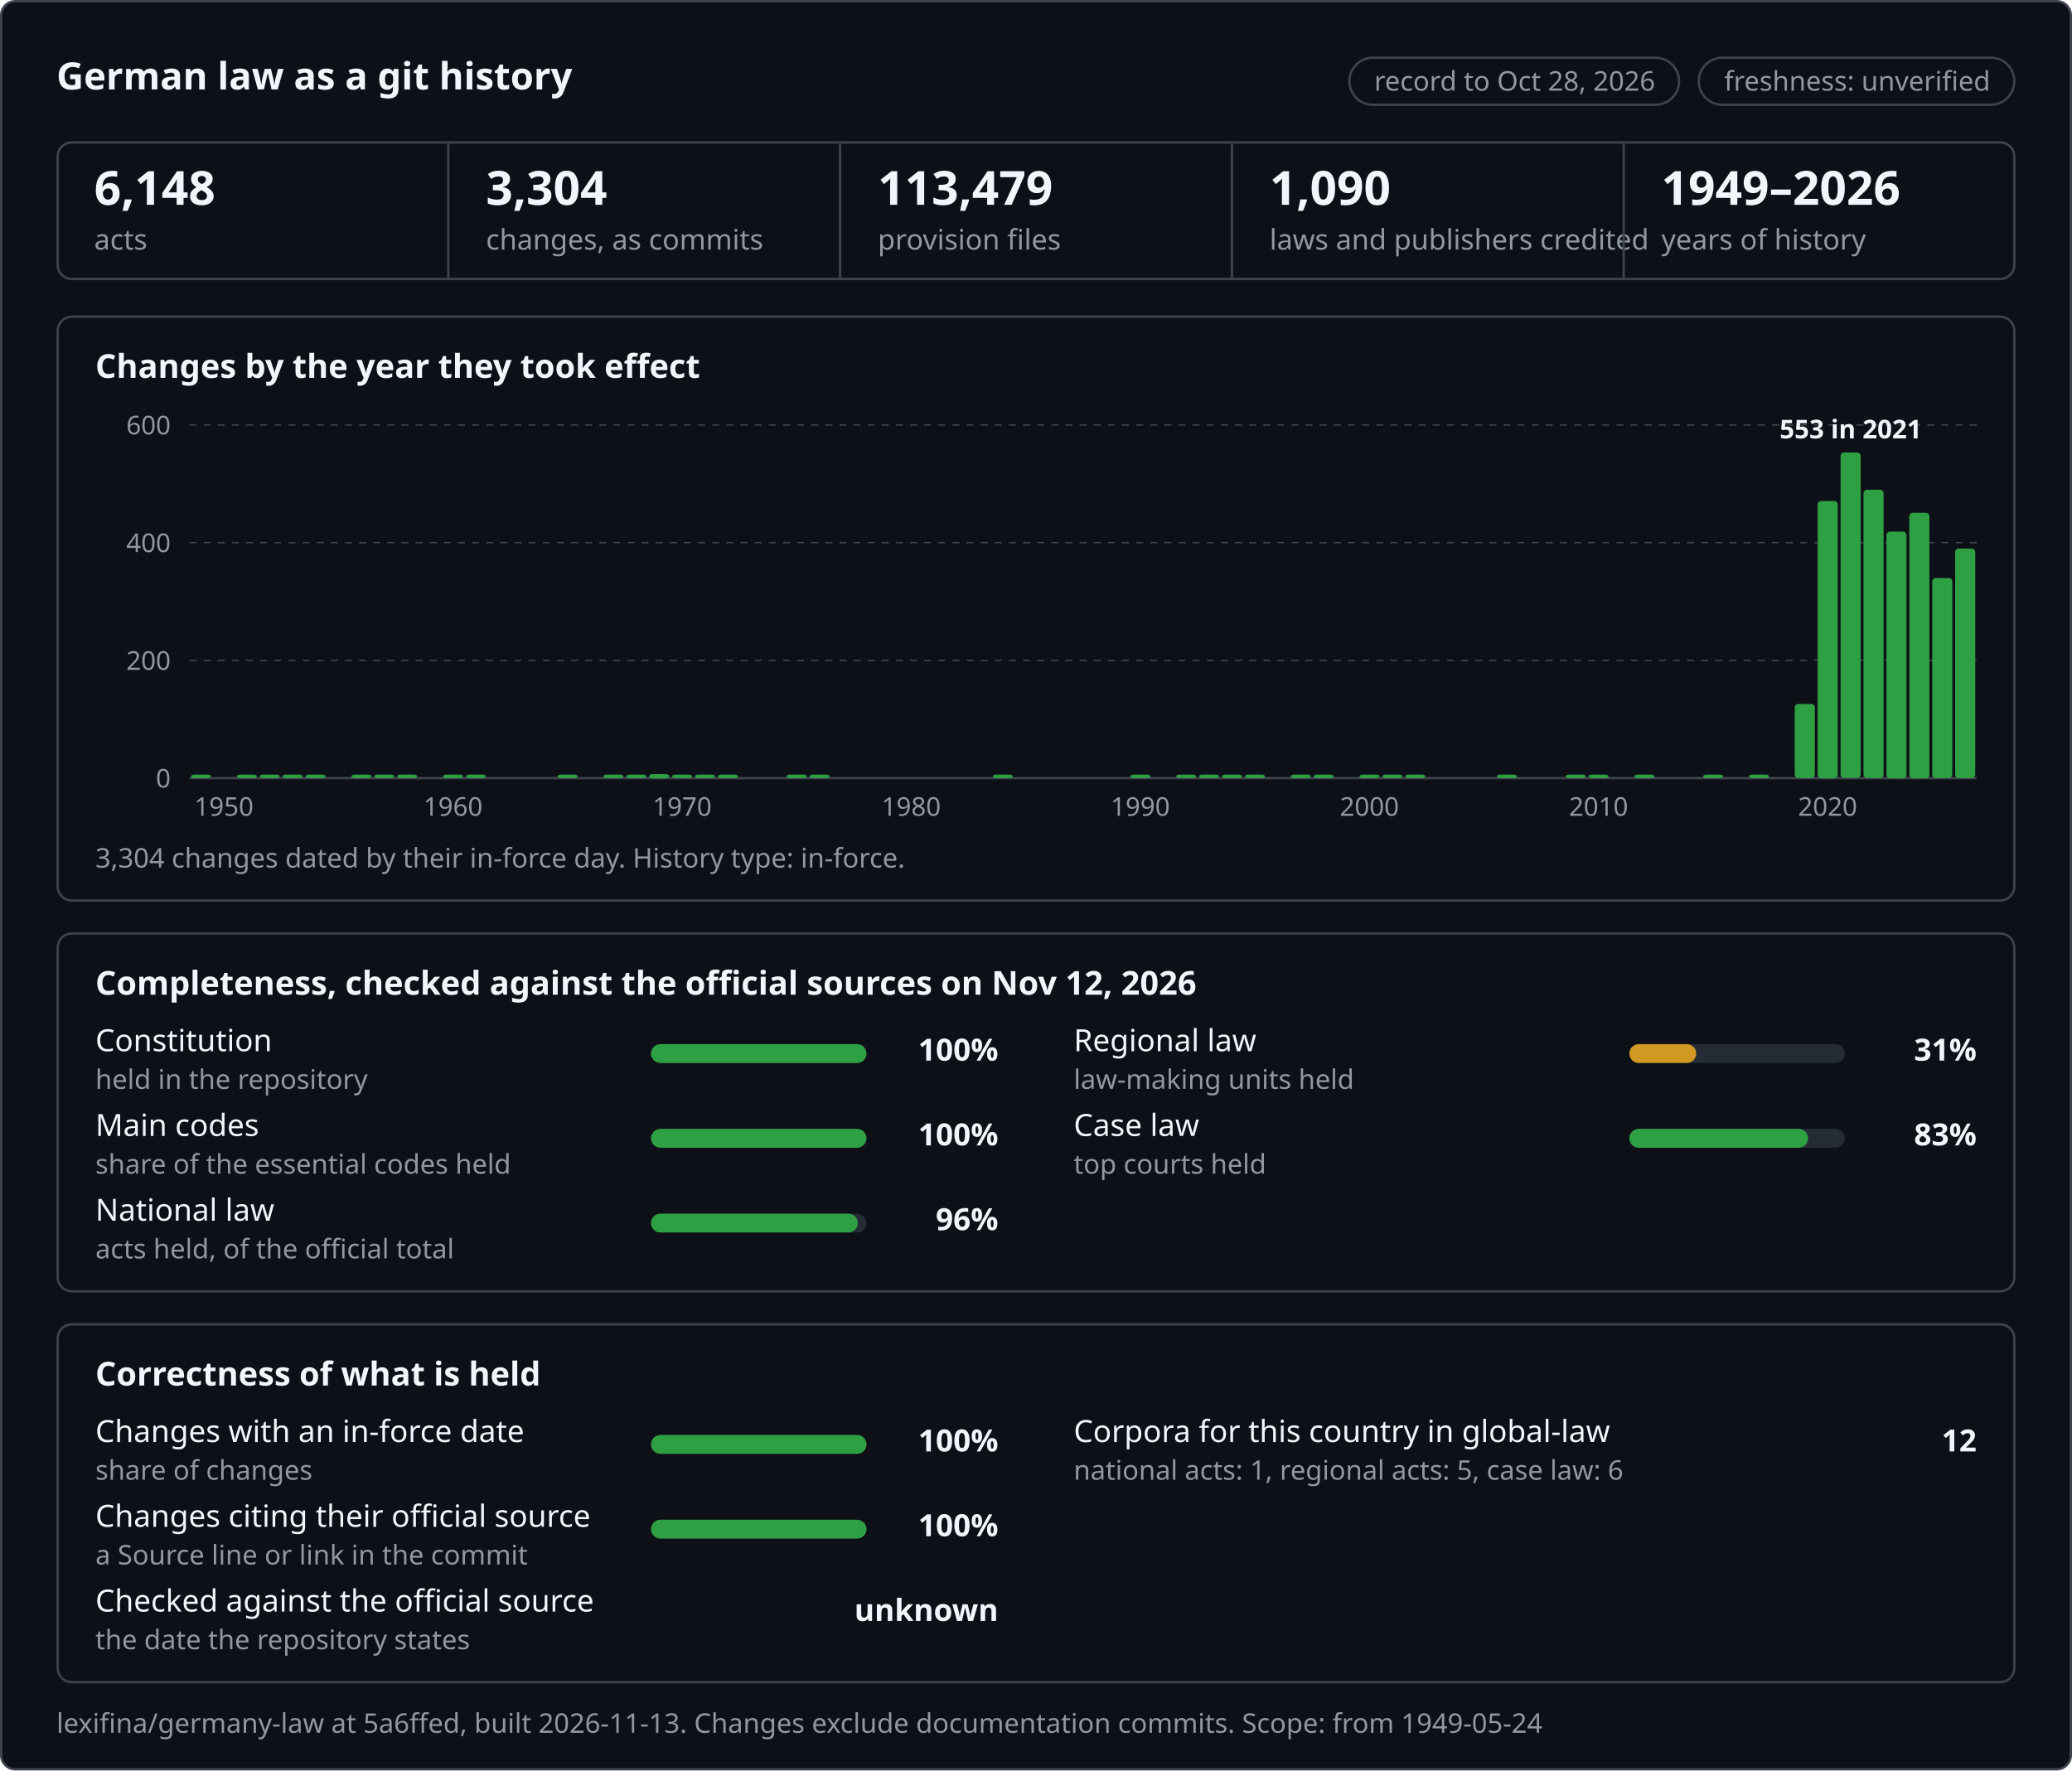
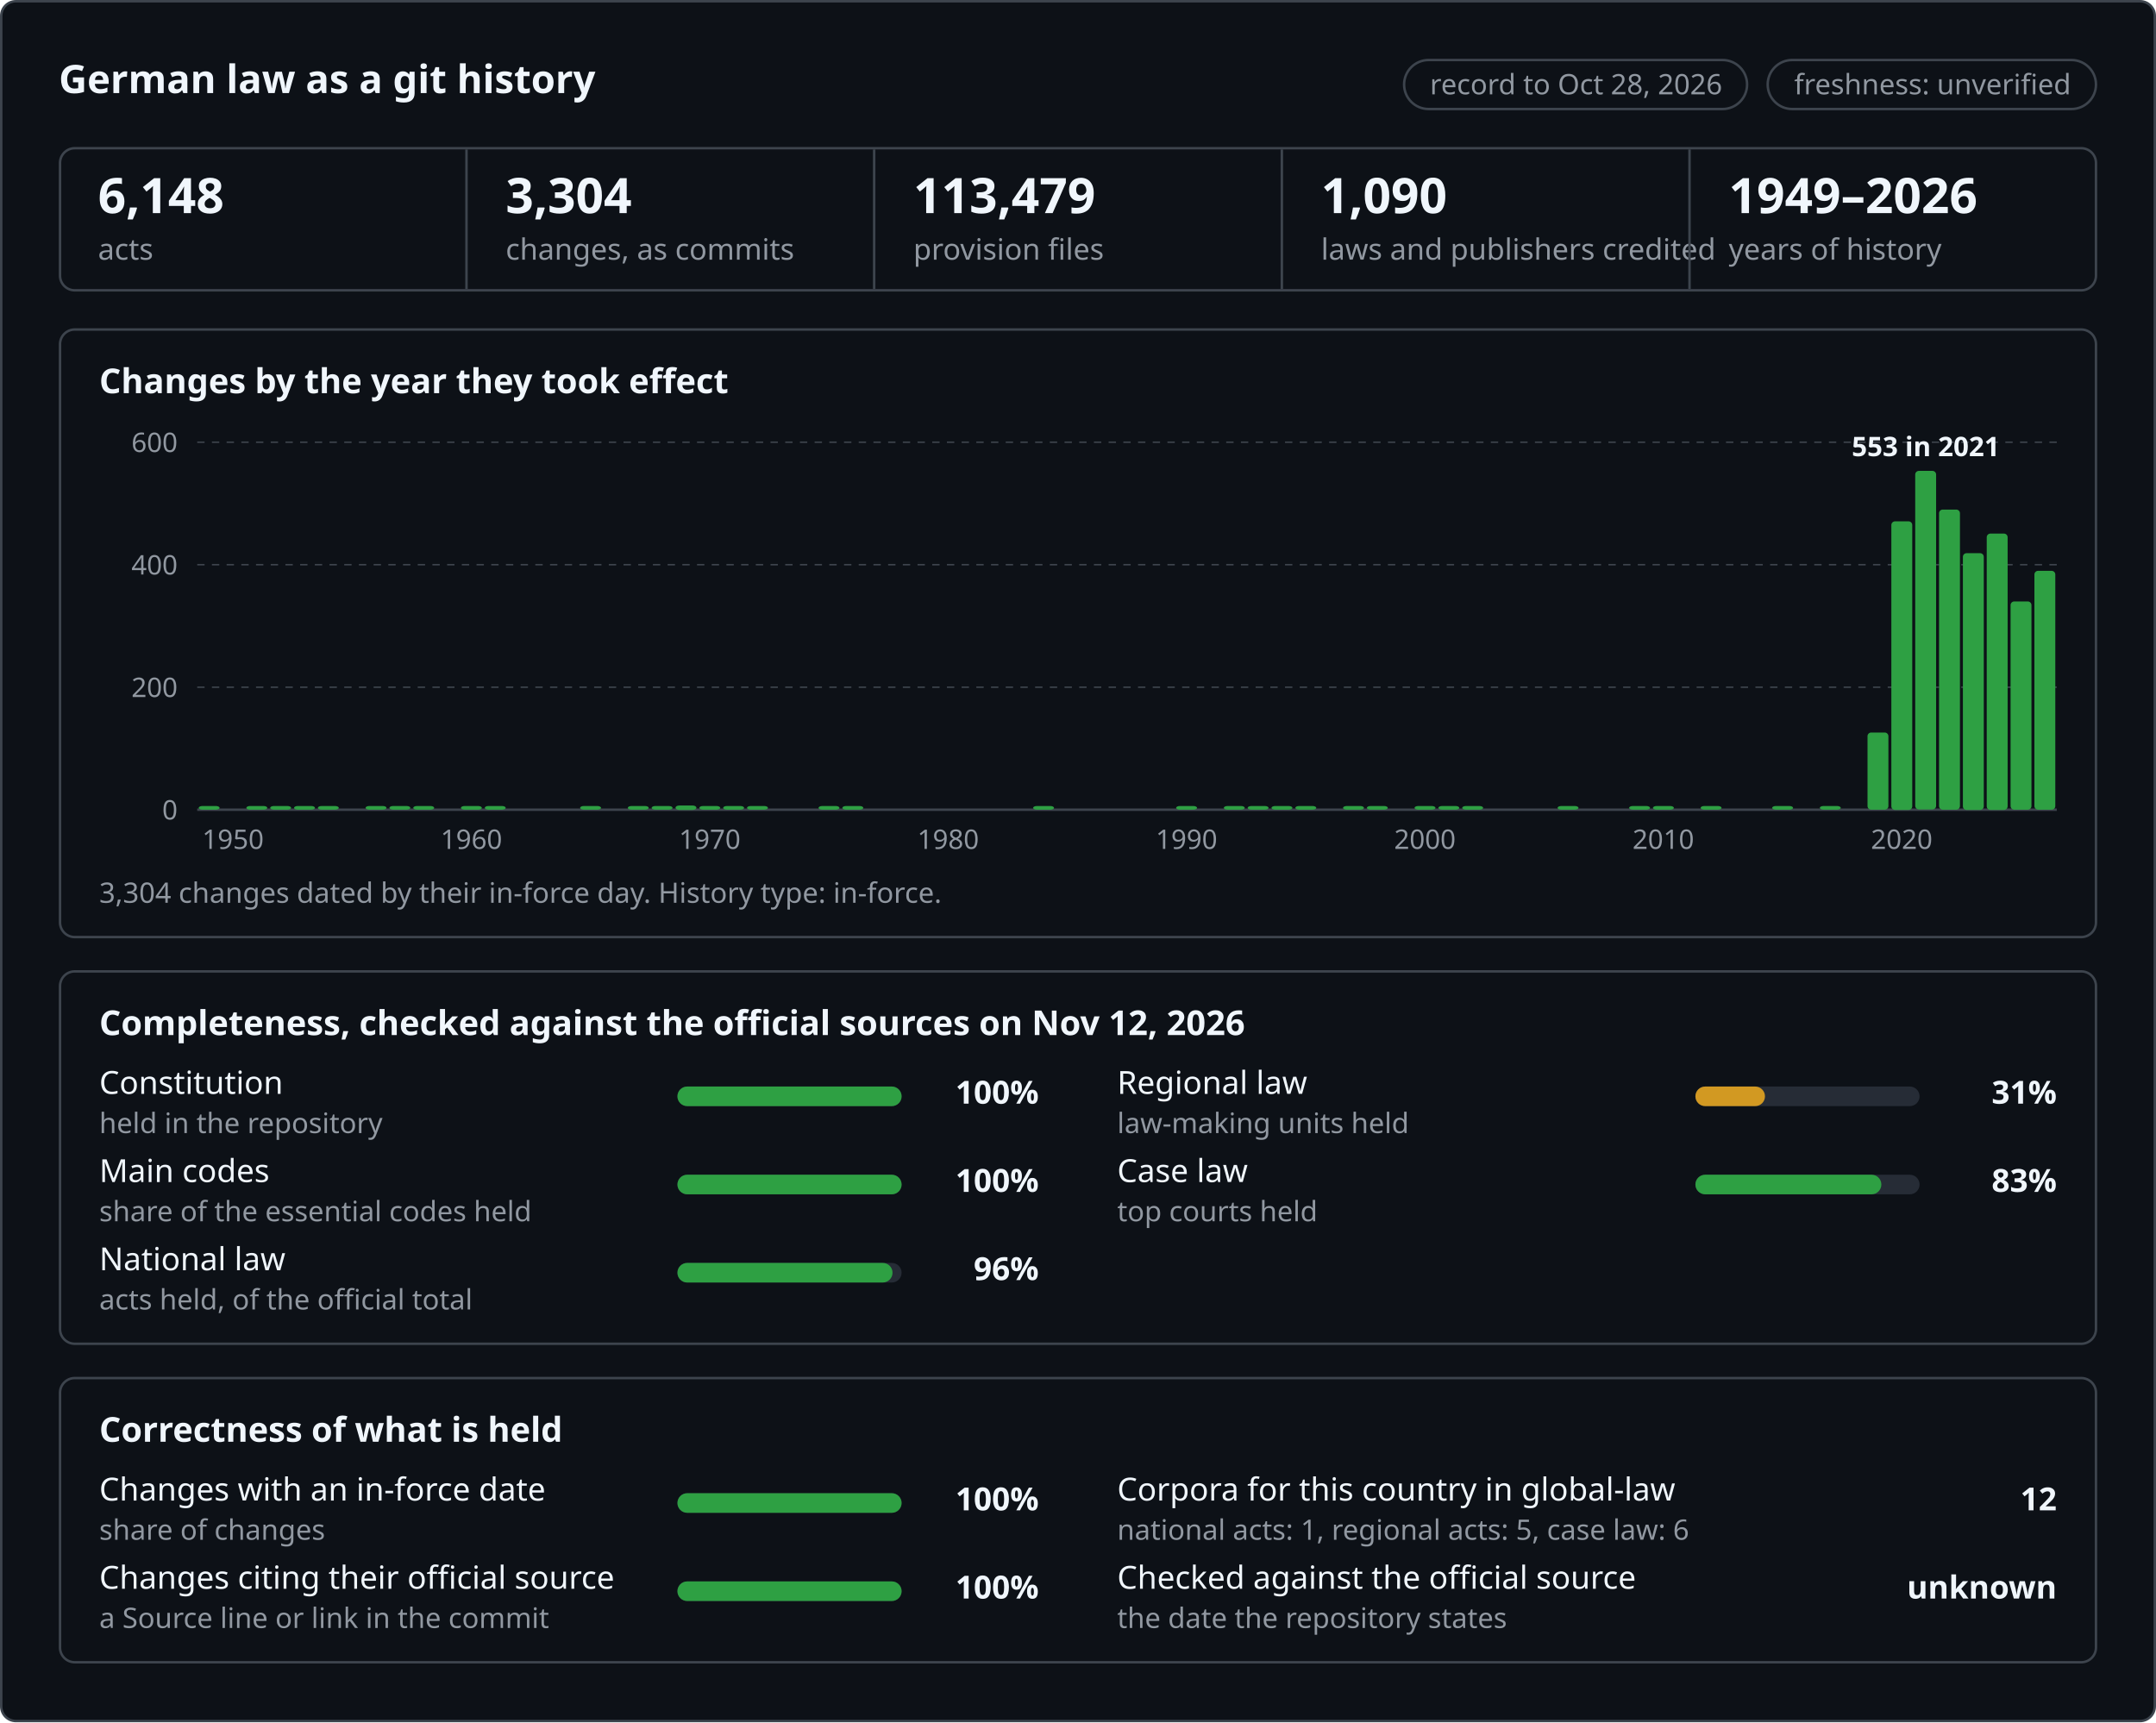
- <svg xmlns="http://www.w3.org/2000/svg" width="880" height="752" viewBox="0 0 880 752" font-family="-apple-system,BlinkMacSystemFont,Segoe UI,Noto Sans,Helvetica,Arial,sans-serif">
-   <rect x="0.5" y="0.5" width="879" height="751" rx="6" fill="#0d1117" stroke="#3d444d" />
+ <svg xmlns="http://www.w3.org/2000/svg" width="880" height="703" viewBox="0 0 880 703" font-family="-apple-system,BlinkMacSystemFont,Segoe UI,Noto Sans,Helvetica,Arial,sans-serif">
+   <rect x="0.5" y="0.5" width="879" height="702" rx="6" fill="#0d1117" stroke="#3d444d" />
  <text x="24" y="38" font-size="16" font-weight="600" fill="#f0f6fc">German law as a git history</text>
  <rect x="573.1" y="24.5" width="140" height="20" rx="10" fill="none" stroke="#3d444d" />
  <text x="643.3" y="38.5" font-size="11.5" font-weight="500" text-anchor="middle" fill="#9198a1">record to Oct 28, 2026</text>
  <rect x="721.5" y="24.5" width="134" height="20" rx="10" fill="none" stroke="#3d444d" />
  <text x="788.8" y="38.5" font-size="11.5" font-weight="500" text-anchor="middle" fill="#9198a1">freshness: unverified</text>
  <rect x="24.5" y="60.5" width="831" height="58" rx="6" fill="#0d1117" stroke="#3d444d" />
  <text x="40.0" y="87" font-size="20" font-weight="600" fill="#f0f6fc">6,148</text>
  <text x="40.0" y="106" font-size="12" fill="#9198a1">acts</text>
  <line x1="190.4" y1="61" x2="190.4" y2="118" stroke="#3d444d" />
  <text x="206.4" y="87" font-size="20" font-weight="600" fill="#f0f6fc">3,304</text>
  <text x="206.4" y="106" font-size="12" fill="#9198a1">changes, as commits</text>
  <line x1="356.8" y1="61" x2="356.8" y2="118" stroke="#3d444d" />
  <text x="372.8" y="87" font-size="20" font-weight="600" fill="#f0f6fc">113,479</text>
  <text x="372.8" y="106" font-size="12" fill="#9198a1">provision files</text>
  <line x1="523.2" y1="61" x2="523.2" y2="118" stroke="#3d444d" />
  <text x="539.2" y="87" font-size="20" font-weight="600" fill="#f0f6fc">1,090</text>
  <text x="539.2" y="106" font-size="12" fill="#9198a1" textLength="142" lengthAdjust="spacingAndGlyphs">laws and publishers credited</text>
  <line x1="689.6" y1="61" x2="689.6" y2="118" stroke="#3d444d" />
  <text x="705.6" y="87" font-size="20" font-weight="600" fill="#f0f6fc">1949–2026</text>
  <text x="705.6" y="106" font-size="12" fill="#9198a1">years of history</text>
  <rect x="24.5" y="134.5" width="831" height="248" rx="6" fill="#0d1117" stroke="#3d444d" />
  <text x="40.5" y="160.5" font-size="14" font-weight="600" fill="#f0f6fc">Changes by the year they took effect</text>
  <line x1="80.5" y1="330.5" x2="839.5" y2="330.5" stroke="#3d444d" stroke-width="1" />
  <text x="72.5" y="334.5" font-size="11" text-anchor="end" fill="#9198a1">0</text>
  <line x1="80.5" y1="280.5" x2="839.5" y2="280.5" stroke="#3d444d" stroke-width="0.6" stroke-dasharray="3 3" />
  <text x="72.5" y="284.5" font-size="11" text-anchor="end" fill="#9198a1">200</text>
  <line x1="80.5" y1="230.5" x2="839.5" y2="230.5" stroke="#3d444d" stroke-width="0.6" stroke-dasharray="3 3" />
  <text x="72.5" y="234.5" font-size="11" text-anchor="end" fill="#9198a1">400</text>
  <line x1="80.5" y1="180.5" x2="839.5" y2="180.5" stroke="#3d444d" stroke-width="0.6" stroke-dasharray="3 3" />
  <text x="72.5" y="184.5" font-size="11" text-anchor="end" fill="#9198a1">600</text>
  <rect x="81.10" y="329.0" width="8.53" height="1.5" rx="1.5" fill="#2ea043" />
  <text x="95.1" y="346.5" font-size="11" text-anchor="middle" fill="#9198a1">1950</text>
  <rect x="100.56" y="329.0" width="8.53" height="1.5" rx="1.5" fill="#2ea043" />
  <rect x="110.29" y="329.0" width="8.53" height="1.5" rx="1.5" fill="#2ea043" />
  <rect x="120.02" y="329.0" width="8.53" height="1.5" rx="1.5" fill="#2ea043" />
  <rect x="129.75" y="329.0" width="8.53" height="1.5" rx="1.5" fill="#2ea043" />
  <rect x="149.22" y="329.0" width="8.53" height="1.5" rx="1.5" fill="#2ea043" />
  <rect x="158.95" y="329.0" width="8.53" height="1.5" rx="1.5" fill="#2ea043" />
  <rect x="168.68" y="329.0" width="8.53" height="1.5" rx="1.5" fill="#2ea043" />
  <rect x="188.14" y="329.0" width="8.53" height="1.5" rx="1.5" fill="#2ea043" />
  <text x="192.4" y="346.5" font-size="11" text-anchor="middle" fill="#9198a1">1960</text>
  <rect x="197.87" y="329.0" width="8.53" height="1.5" rx="1.5" fill="#2ea043" />
  <rect x="236.79" y="329.0" width="8.53" height="1.5" rx="1.5" fill="#2ea043" />
  <rect x="256.25" y="329.0" width="8.53" height="1.5" rx="1.5" fill="#2ea043" />
  <rect x="265.98" y="329.0" width="8.53" height="1.5" rx="1.5" fill="#2ea043" />
  <rect x="275.72" y="328.8" width="8.53" height="1.8" rx="1.5" fill="#2ea043" />
  <rect x="285.45" y="329.0" width="8.53" height="1.5" rx="1.5" fill="#2ea043" />
  <text x="289.7" y="346.5" font-size="11" text-anchor="middle" fill="#9198a1">1970</text>
  <rect x="295.18" y="329.0" width="8.53" height="1.5" rx="1.5" fill="#2ea043" />
  <rect x="304.91" y="329.0" width="8.53" height="1.5" rx="1.5" fill="#2ea043" />
  <rect x="334.10" y="329.0" width="8.53" height="1.5" rx="1.5" fill="#2ea043" />
  <rect x="343.83" y="329.0" width="8.53" height="1.5" rx="1.5" fill="#2ea043" />
  <text x="387.0" y="346.5" font-size="11" text-anchor="middle" fill="#9198a1">1980</text>
  <rect x="421.68" y="329.0" width="8.53" height="1.5" rx="1.5" fill="#2ea043" />
  <rect x="480.06" y="329.0" width="8.53" height="1.5" rx="1.5" fill="#2ea043" />
  <text x="484.3" y="346.5" font-size="11" text-anchor="middle" fill="#9198a1">1990</text>
  <rect x="499.52" y="329.0" width="8.53" height="1.5" rx="1.5" fill="#2ea043" />
  <rect x="509.25" y="329.0" width="8.53" height="1.5" rx="1.5" fill="#2ea043" />
  <rect x="518.98" y="329.0" width="8.53" height="1.5" rx="1.5" fill="#2ea043" />
  <rect x="528.72" y="329.0" width="8.53" height="1.5" rx="1.5" fill="#2ea043" />
  <rect x="548.18" y="329.0" width="8.53" height="1.5" rx="1.5" fill="#2ea043" />
  <rect x="557.91" y="329.0" width="8.53" height="1.5" rx="1.5" fill="#2ea043" />
  <rect x="577.37" y="329.0" width="8.53" height="1.5" rx="1.5" fill="#2ea043" />
  <text x="581.6" y="346.5" font-size="11" text-anchor="middle" fill="#9198a1">2000</text>
  <rect x="587.10" y="329.0" width="8.53" height="1.5" rx="1.5" fill="#2ea043" />
  <rect x="596.83" y="329.0" width="8.53" height="1.5" rx="1.5" fill="#2ea043" />
  <rect x="635.75" y="329.0" width="8.53" height="1.5" rx="1.5" fill="#2ea043" />
  <rect x="664.95" y="329.0" width="8.53" height="1.5" rx="1.5" fill="#2ea043" />
  <rect x="674.68" y="329.0" width="8.53" height="1.5" rx="1.5" fill="#2ea043" />
  <text x="678.9" y="346.5" font-size="11" text-anchor="middle" fill="#9198a1">2010</text>
  <rect x="694.14" y="329.0" width="8.53" height="1.5" rx="1.5" fill="#2ea043" />
  <rect x="723.33" y="329.0" width="8.53" height="1.5" rx="1.5" fill="#2ea043" />
  <rect x="742.79" y="329.0" width="8.53" height="1.5" rx="1.5" fill="#2ea043" />
  <rect x="762.25" y="299.0" width="8.53" height="31.5" rx="1.5" fill="#2ea043" />
  <rect x="771.98" y="212.8" width="8.53" height="117.8" rx="1.5" fill="#2ea043" />
  <text x="776.2" y="346.5" font-size="11" text-anchor="middle" fill="#9198a1">2020</text>
  <rect x="781.72" y="192.2" width="8.53" height="138.2" rx="1.5" fill="#2ea043" />
  <text x="786.0" y="186.2" font-size="11" font-weight="600" text-anchor="middle" fill="#f0f6fc">553 in 2021</text>
  <rect x="791.45" y="208.0" width="8.53" height="122.5" rx="1.5" fill="#2ea043" />
  <rect x="801.18" y="225.8" width="8.53" height="104.8" rx="1.5" fill="#2ea043" />
  <rect x="810.91" y="217.8" width="8.53" height="112.8" rx="1.5" fill="#2ea043" />
  <rect x="820.64" y="245.5" width="8.53" height="85.0" rx="1.5" fill="#2ea043" />
  <rect x="830.37" y="233.0" width="8.53" height="97.5" rx="1.5" fill="#2ea043" />
  <text x="40.5" y="368.5" font-size="11.5" fill="#9198a1">3,304 changes dated by their in-force day. History type: in-force.</text>
  <rect x="24.5" y="396.5" width="831" height="152" rx="6" fill="#0d1117" stroke="#3d444d" />
  <text x="40.5" y="422.5" font-size="14" font-weight="600" fill="#f0f6fc">Completeness, checked against the official sources on Nov 12, 2026</text>
  <text x="40.5" y="446.5" font-size="13" fill="#f0f6fc">Constitution</text>
  <text x="40.5" y="462.5" font-size="11.5" fill="#9198a1">held in the repository</text>
  <g>
    <rect x="276.5" y="443.5" width="91.5" height="8" rx="4" fill="#262c36" />
    <rect x="276.5" y="443.5" width="91.5" height="8" rx="4" fill="#2ea043" />
  </g>
  <text x="424.0" y="450.5" font-size="13" font-weight="600" text-anchor="end" fill="#f0f6fc">100%</text>
  <text x="40.5" y="482.5" font-size="13" fill="#f0f6fc">Main codes</text>
  <text x="40.5" y="498.5" font-size="11.5" fill="#9198a1">share of the essential codes held</text>
  <g>
    <rect x="276.5" y="479.5" width="91.5" height="8" rx="4" fill="#262c36" />
    <rect x="276.5" y="479.5" width="91.5" height="8" rx="4" fill="#2ea043" />
  </g>
  <text x="424.0" y="486.5" font-size="13" font-weight="600" text-anchor="end" fill="#f0f6fc">100%</text>
  <text x="40.5" y="518.5" font-size="13" fill="#f0f6fc">National law</text>
  <text x="40.5" y="534.5" font-size="11.5" fill="#9198a1">acts held, of the official total</text>
  <g>
    <rect x="276.5" y="515.5" width="91.5" height="8" rx="4" fill="#262c36" />
    <rect x="276.5" y="515.5" width="87.8" height="8" rx="4" fill="#2ea043" />
  </g>
  <text x="424.0" y="522.5" font-size="13" font-weight="600" text-anchor="end" fill="#f0f6fc">96%</text>
  <text x="456.0" y="446.5" font-size="13" fill="#f0f6fc">Regional law</text>
  <text x="456.0" y="462.5" font-size="11.5" fill="#9198a1">law-making units held</text>
  <g>
    <rect x="692.0" y="443.5" width="91.5" height="8" rx="4" fill="#262c36" />
    <rect x="692.0" y="443.5" width="28.4" height="8" rx="4" fill="#d29922" />
  </g>
  <text x="839.5" y="450.5" font-size="13" font-weight="600" text-anchor="end" fill="#f0f6fc">31%</text>
  <text x="456.0" y="482.5" font-size="13" fill="#f0f6fc">Case law</text>
  <text x="456.0" y="498.5" font-size="11.5" fill="#9198a1">top courts held</text>
  <g>
    <rect x="692.0" y="479.5" width="91.5" height="8" rx="4" fill="#262c36" />
    <rect x="692.0" y="479.5" width="75.9" height="8" rx="4" fill="#2ea043" />
  </g>
  <text x="839.5" y="486.5" font-size="13" font-weight="600" text-anchor="end" fill="#f0f6fc">83%</text>
-   <rect x="24.5" y="562.5" width="831" height="152" rx="6" fill="#0d1117" stroke="#3d444d" />
+   <rect x="24.5" y="562.5" width="831" height="116" rx="6" fill="#0d1117" stroke="#3d444d" />
  <text x="40.5" y="588.5" font-size="14" font-weight="600" fill="#f0f6fc">Correctness of what is held</text>
  <text x="40.5" y="612.5" font-size="13" fill="#f0f6fc">Changes with an in-force date</text>
  <text x="40.5" y="628.5" font-size="11.5" fill="#9198a1">share of changes</text>
  <g>
    <rect x="276.5" y="609.5" width="91.5" height="8" rx="4" fill="#262c36" />
    <rect x="276.5" y="609.5" width="91.5" height="8" rx="4" fill="#2ea043" />
  </g>
  <text x="424.0" y="616.5" font-size="13" font-weight="600" text-anchor="end" fill="#f0f6fc">100%</text>
  <text x="40.5" y="648.5" font-size="13" fill="#f0f6fc">Changes citing their official source</text>
  <text x="40.5" y="664.5" font-size="11.5" fill="#9198a1">a Source line or link in the commit</text>
  <g>
    <rect x="276.5" y="645.5" width="91.5" height="8" rx="4" fill="#262c36" />
    <rect x="276.5" y="645.5" width="91.5" height="8" rx="4" fill="#2ea043" />
  </g>
  <text x="424.0" y="652.5" font-size="13" font-weight="600" text-anchor="end" fill="#f0f6fc">100%</text>
-   <text x="40.5" y="684.5" font-size="13" fill="#f0f6fc">Checked against the official source</text>
-   <text x="40.5" y="700.5" font-size="11.5" fill="#9198a1">the date the repository states</text>
-   <text x="424.0" y="688.5" font-size="13" font-weight="600" text-anchor="end" fill="#f0f6fc">unknown</text>
  <text x="456.0" y="612.5" font-size="13" fill="#f0f6fc">Corpora for this country in global-law</text>
  <text x="456.0" y="628.5" font-size="11.5" fill="#9198a1">national acts: 1, regional acts: 5, case law: 6</text>
  <text x="839.5" y="616.5" font-size="13" font-weight="600" text-anchor="end" fill="#f0f6fc">12</text>
-   <text x="24" y="736" font-size="11.5" fill="#9198a1">lexifina/germany-law at 5a6ffed, built 2026-11-13. Changes exclude documentation commits. Scope: from 1949-05-24</text>
+   <text x="456.0" y="648.5" font-size="13" fill="#f0f6fc">Checked against the official source</text>
+   <text x="456.0" y="664.5" font-size="11.5" fill="#9198a1">the date the repository states</text>
+   <text x="839.5" y="652.5" font-size="13" font-weight="600" text-anchor="end" fill="#f0f6fc">unknown</text>
</svg>
